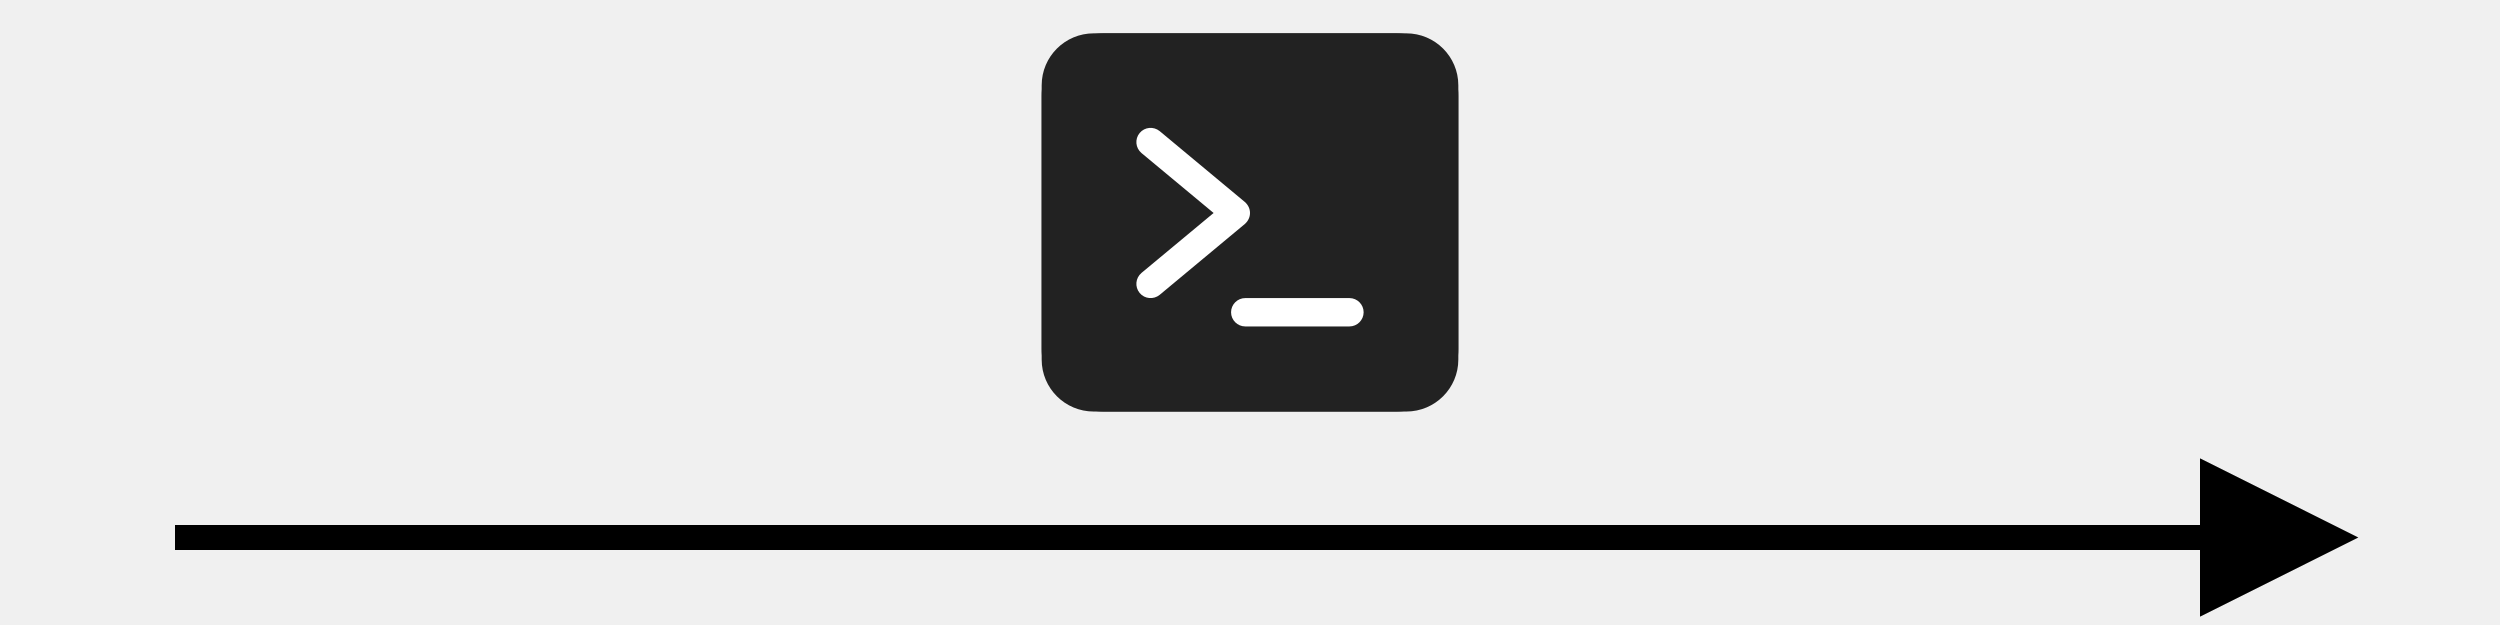
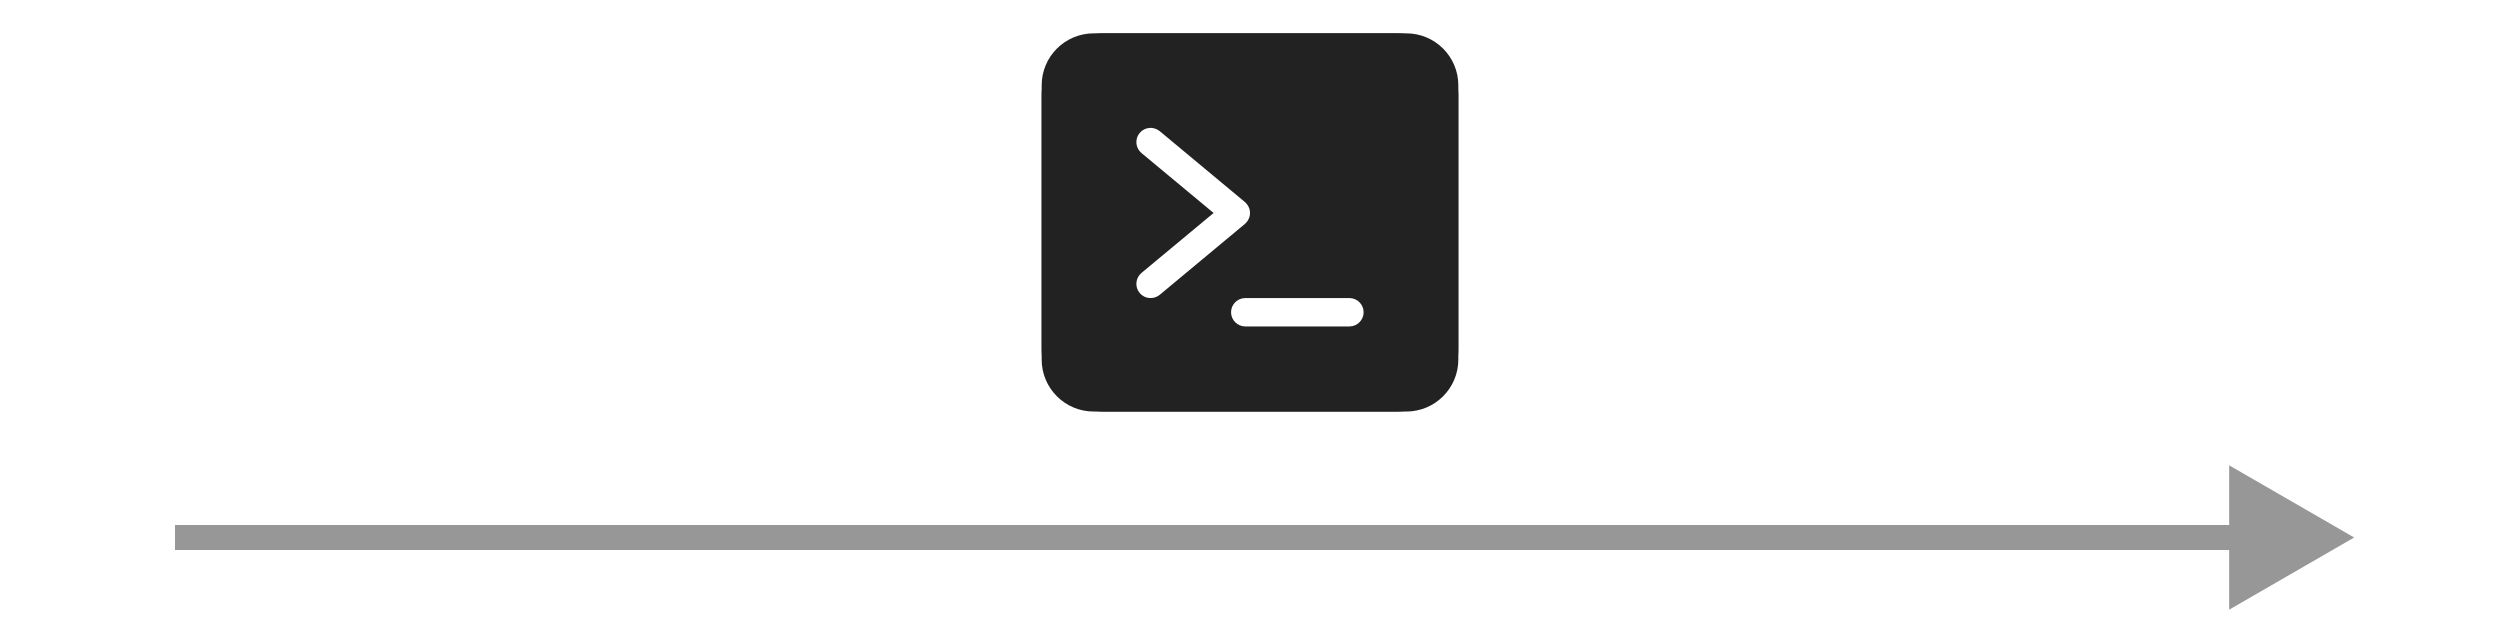
- <svg xmlns="http://www.w3.org/2000/svg" width="300px" height="75px" viewBox="0 0 300 75" version="1.1">
-   <g id="hashi-container-4-2-1" stroke="none" stroke-width="1" fill="none" fill-rule="evenodd">
-     <g id="Path_699" transform="translate(125, 4)">
-       <rect id="Rectangle" fill="#222222" fill-rule="nonzero" x="0" y="0" width="50" height="45.385" rx="7.5" />
-       <path d="M11.759,11.959 C12.361,11.233 13.436,11.142 14.159,11.732 L24.386,20.242 C24.775,20.582 25,21.058 25,21.558 C25,22.057 24.775,22.533 24.386,22.874 L14.159,31.383 C13.436,31.973 12.361,31.883 11.759,31.157 C11.157,30.43 11.255,29.364 11.977,28.751 L20.632,21.558 L11.977,14.364 C11.255,13.752 11.157,12.685 11.759,11.959 Z" id="Path" fill="#FFFFFF" fill-rule="nonzero" />
-       <path d="M24.432,31.769 C23.491,31.769 22.727,32.541 22.727,33.471 C22.727,34.402 23.491,35.173 24.432,35.173 L36.932,35.173 C37.873,35.173 38.636,34.402 38.636,33.471 C38.636,32.541 37.873,31.769 36.932,31.769 L24.432,31.769 Z" id="Path" fill="#FFFFFF" fill-rule="nonzero" />
-       <path d="M0,6.24 C0,2.791 2.798,0 6.25,0 L43.75,0 C47.202,0 50,2.791 50,6.24 L50,39.144 C50,42.593 47.202,45.385 43.75,45.385 L6.25,45.385 C2.798,45.385 0,42.593 0,39.144 L0,6.24 Z M6.25,3.404 C4.682,3.404 3.409,4.675 3.409,6.24 L3.409,39.144 C3.409,40.71 4.682,41.981 6.25,41.981 L43.75,41.981 C45.318,41.981 46.591,40.71 46.591,39.144 L46.591,6.24 C46.591,4.675 45.318,3.404 43.75,3.404 L6.25,3.404 Z" id="Shape" fill="#222222" />
-     </g>
-     <g id="arrow" transform="translate(152.5, 64.5) scale(-1, 1) translate(-152.5, -64.5) translate(22.5, 64)" fill="#000000" fill-rule="nonzero">
-       <path id="Line" d="M18.5,-9 L18.5,-1 L261.5,-1 L261.5,2 L18.5,2 L18.5,10 L-0.5,0.5 L18.5,-9 Z" />
-     </g>
-   </g>
+ <svg xmlns="http://www.w3.org/2000/svg" width="300" height="75" viewBox="0 0 300 75" fill="none">
+   <rect width="300" height="75" fill="white" />
+   <rect x="125" y="4" width="50" height="45.385" rx="7.5" fill="#222222" />
+   <path d="M136.759 15.959C137.361 15.233 138.436 15.142 139.159 15.732L149.386 24.241C149.775 24.582 150 25.058 150 25.558C150 26.057 149.775 26.533 149.386 26.874L139.159 35.383C138.436 35.973 137.361 35.883 136.759 35.157C136.157 34.43 136.255 33.364 136.977 32.751L145.632 25.558L136.977 18.364C136.255 17.752 136.157 16.685 136.759 15.959Z" fill="white" />
+   <path d="M149.432 35.769C148.491 35.769 147.727 36.541 147.727 37.471C147.727 38.401 148.491 39.173 149.432 39.173H161.932C162.873 39.173 163.636 38.401 163.636 37.471C163.636 36.541 162.873 35.769 161.932 35.769H149.432Z" fill="white" />
+   <path fill-rule="evenodd" clip-rule="evenodd" d="M125 10.24C125 6.791 127.798 4 131.25 4H168.75C172.202 4 175 6.791 175 10.24V43.144C175 46.593 172.202 49.385 168.75 49.385H131.25C127.798 49.385 125 46.593 125 43.144V10.24ZM131.25 7.404C129.682 7.404 128.409 8.675 128.409 10.24V43.144C128.409 44.71 129.682 45.981 131.25 45.981H168.75C170.318 45.981 171.591 44.71 171.591 43.144V10.24C171.591 8.675 170.318 7.404 168.75 7.404H131.25Z" fill="#222222" />
+   <path d="M22.5 66H21V63H22.5V66ZM282.5 64.5L267.5 73.16V55.84L282.5 64.5ZM22.5 63H269V66H22.5V63Z" fill="#979797" />
</svg>
